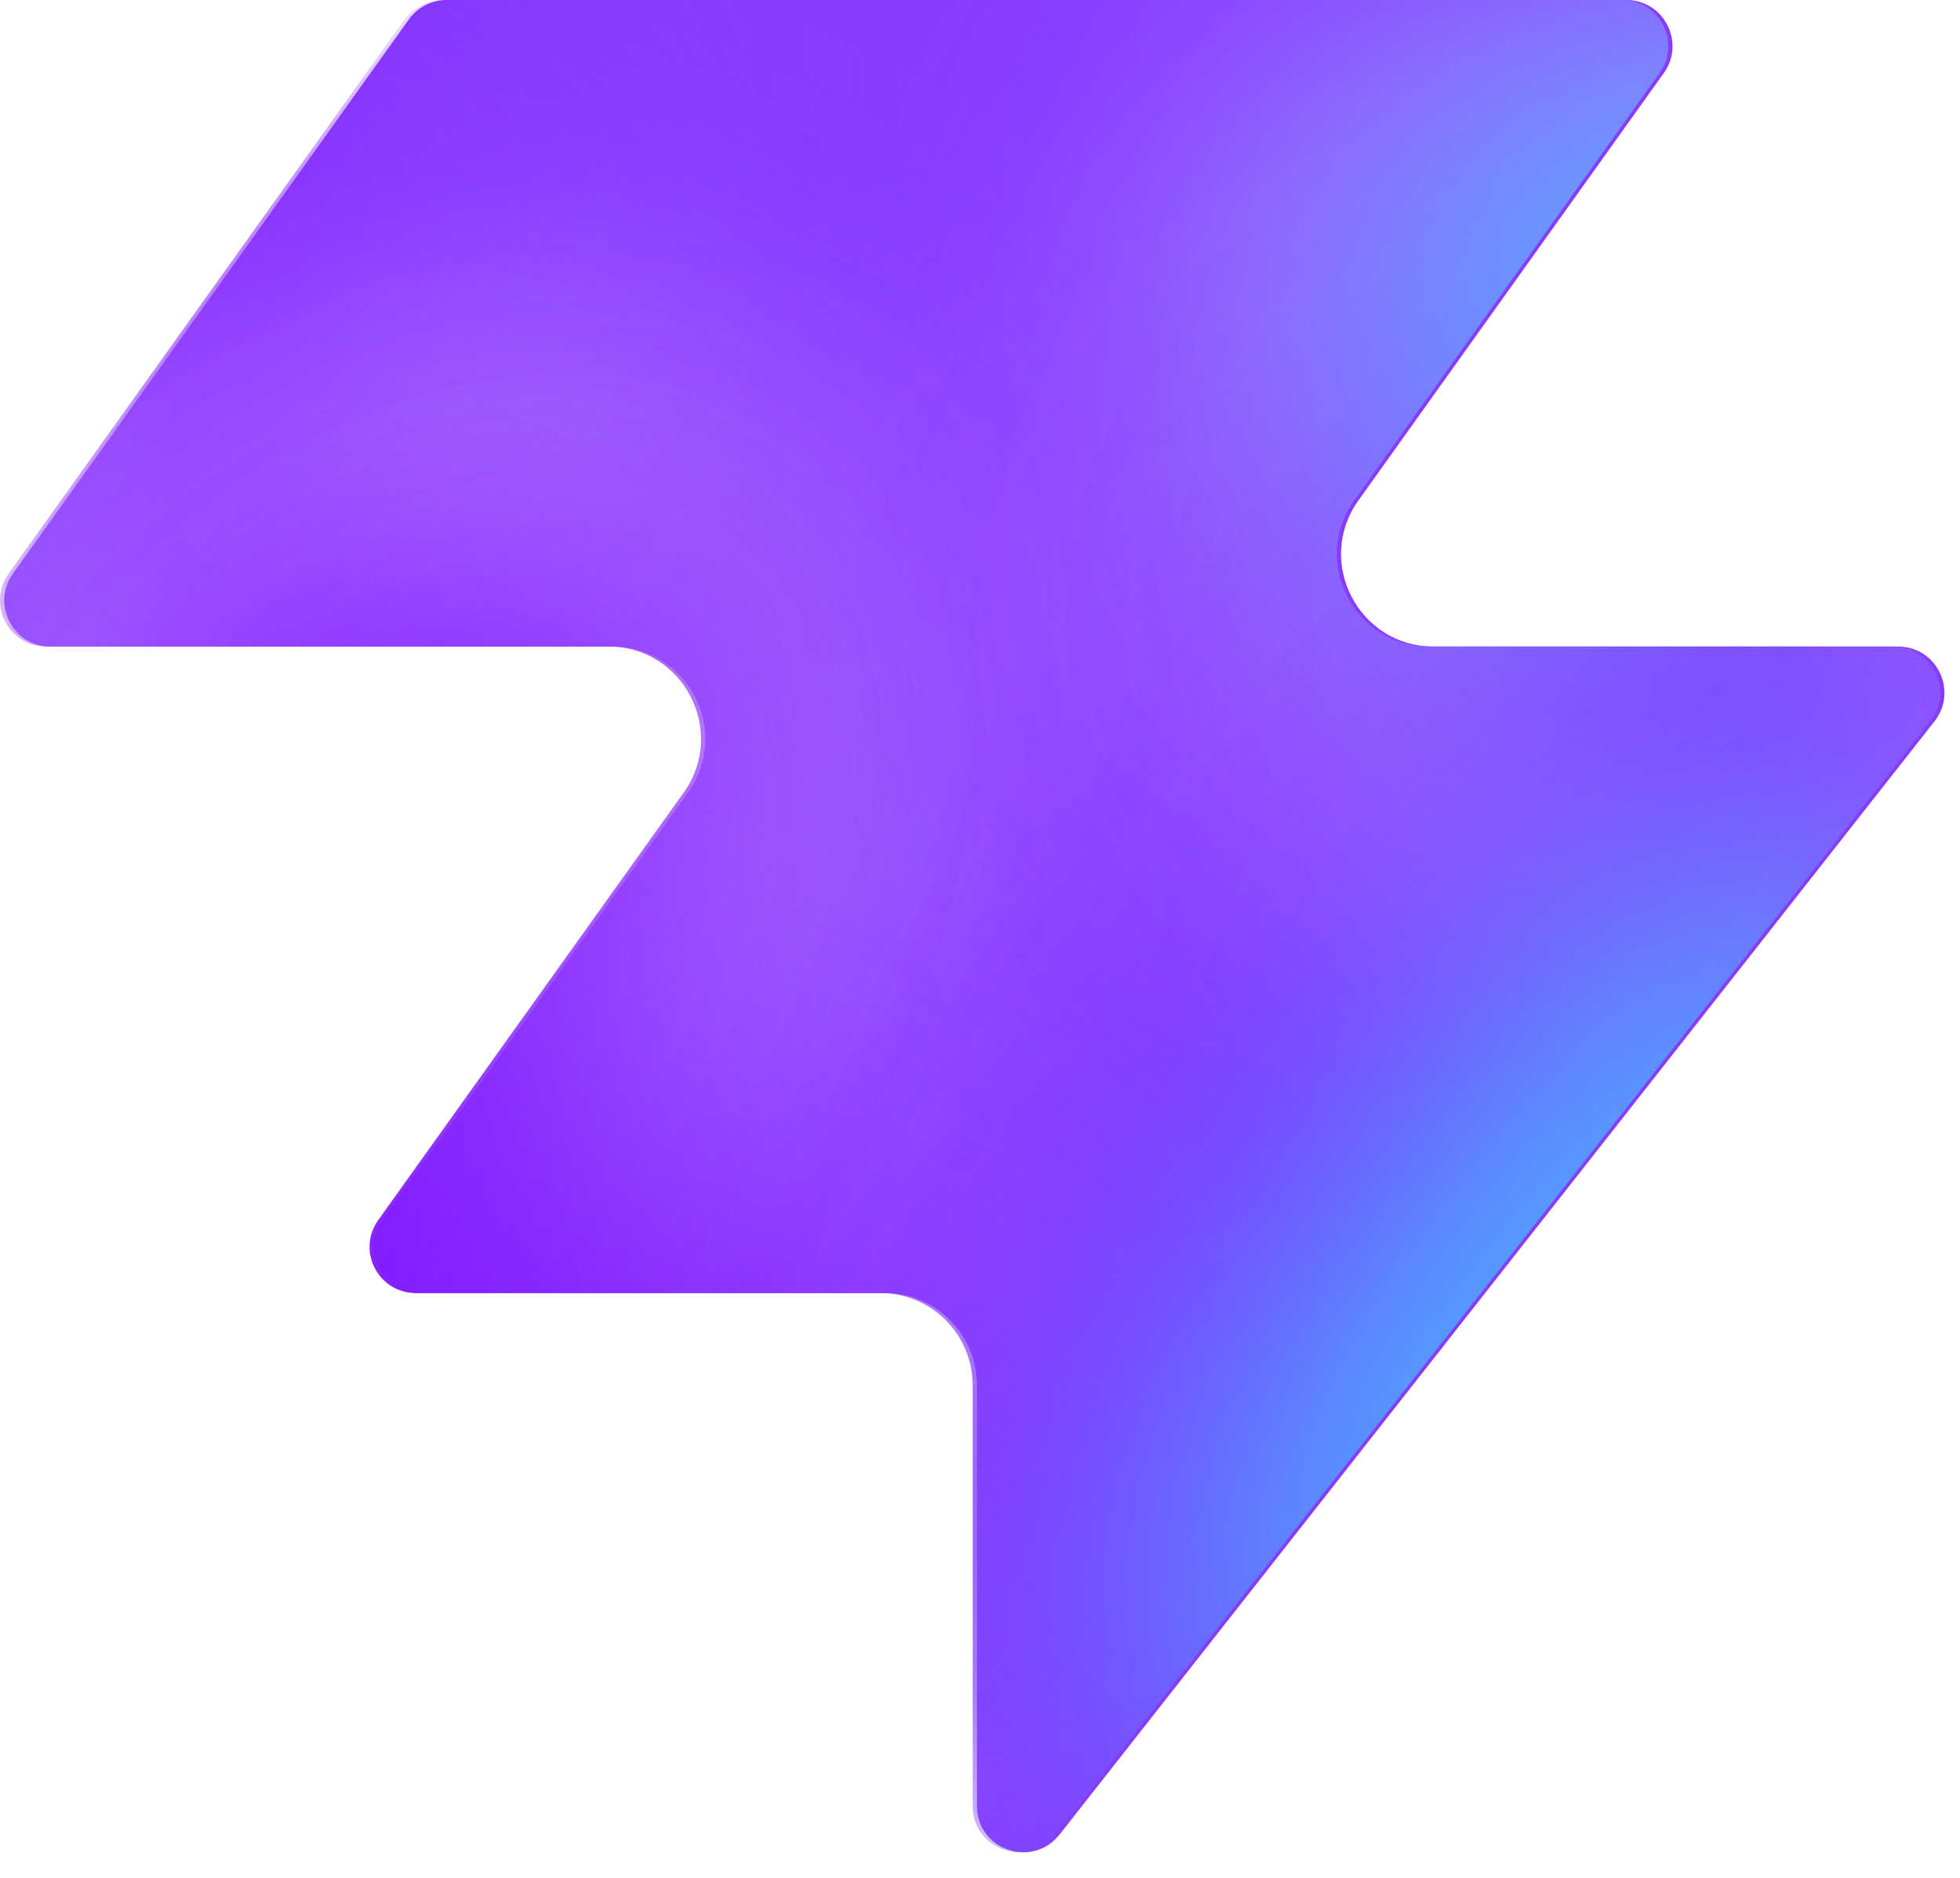
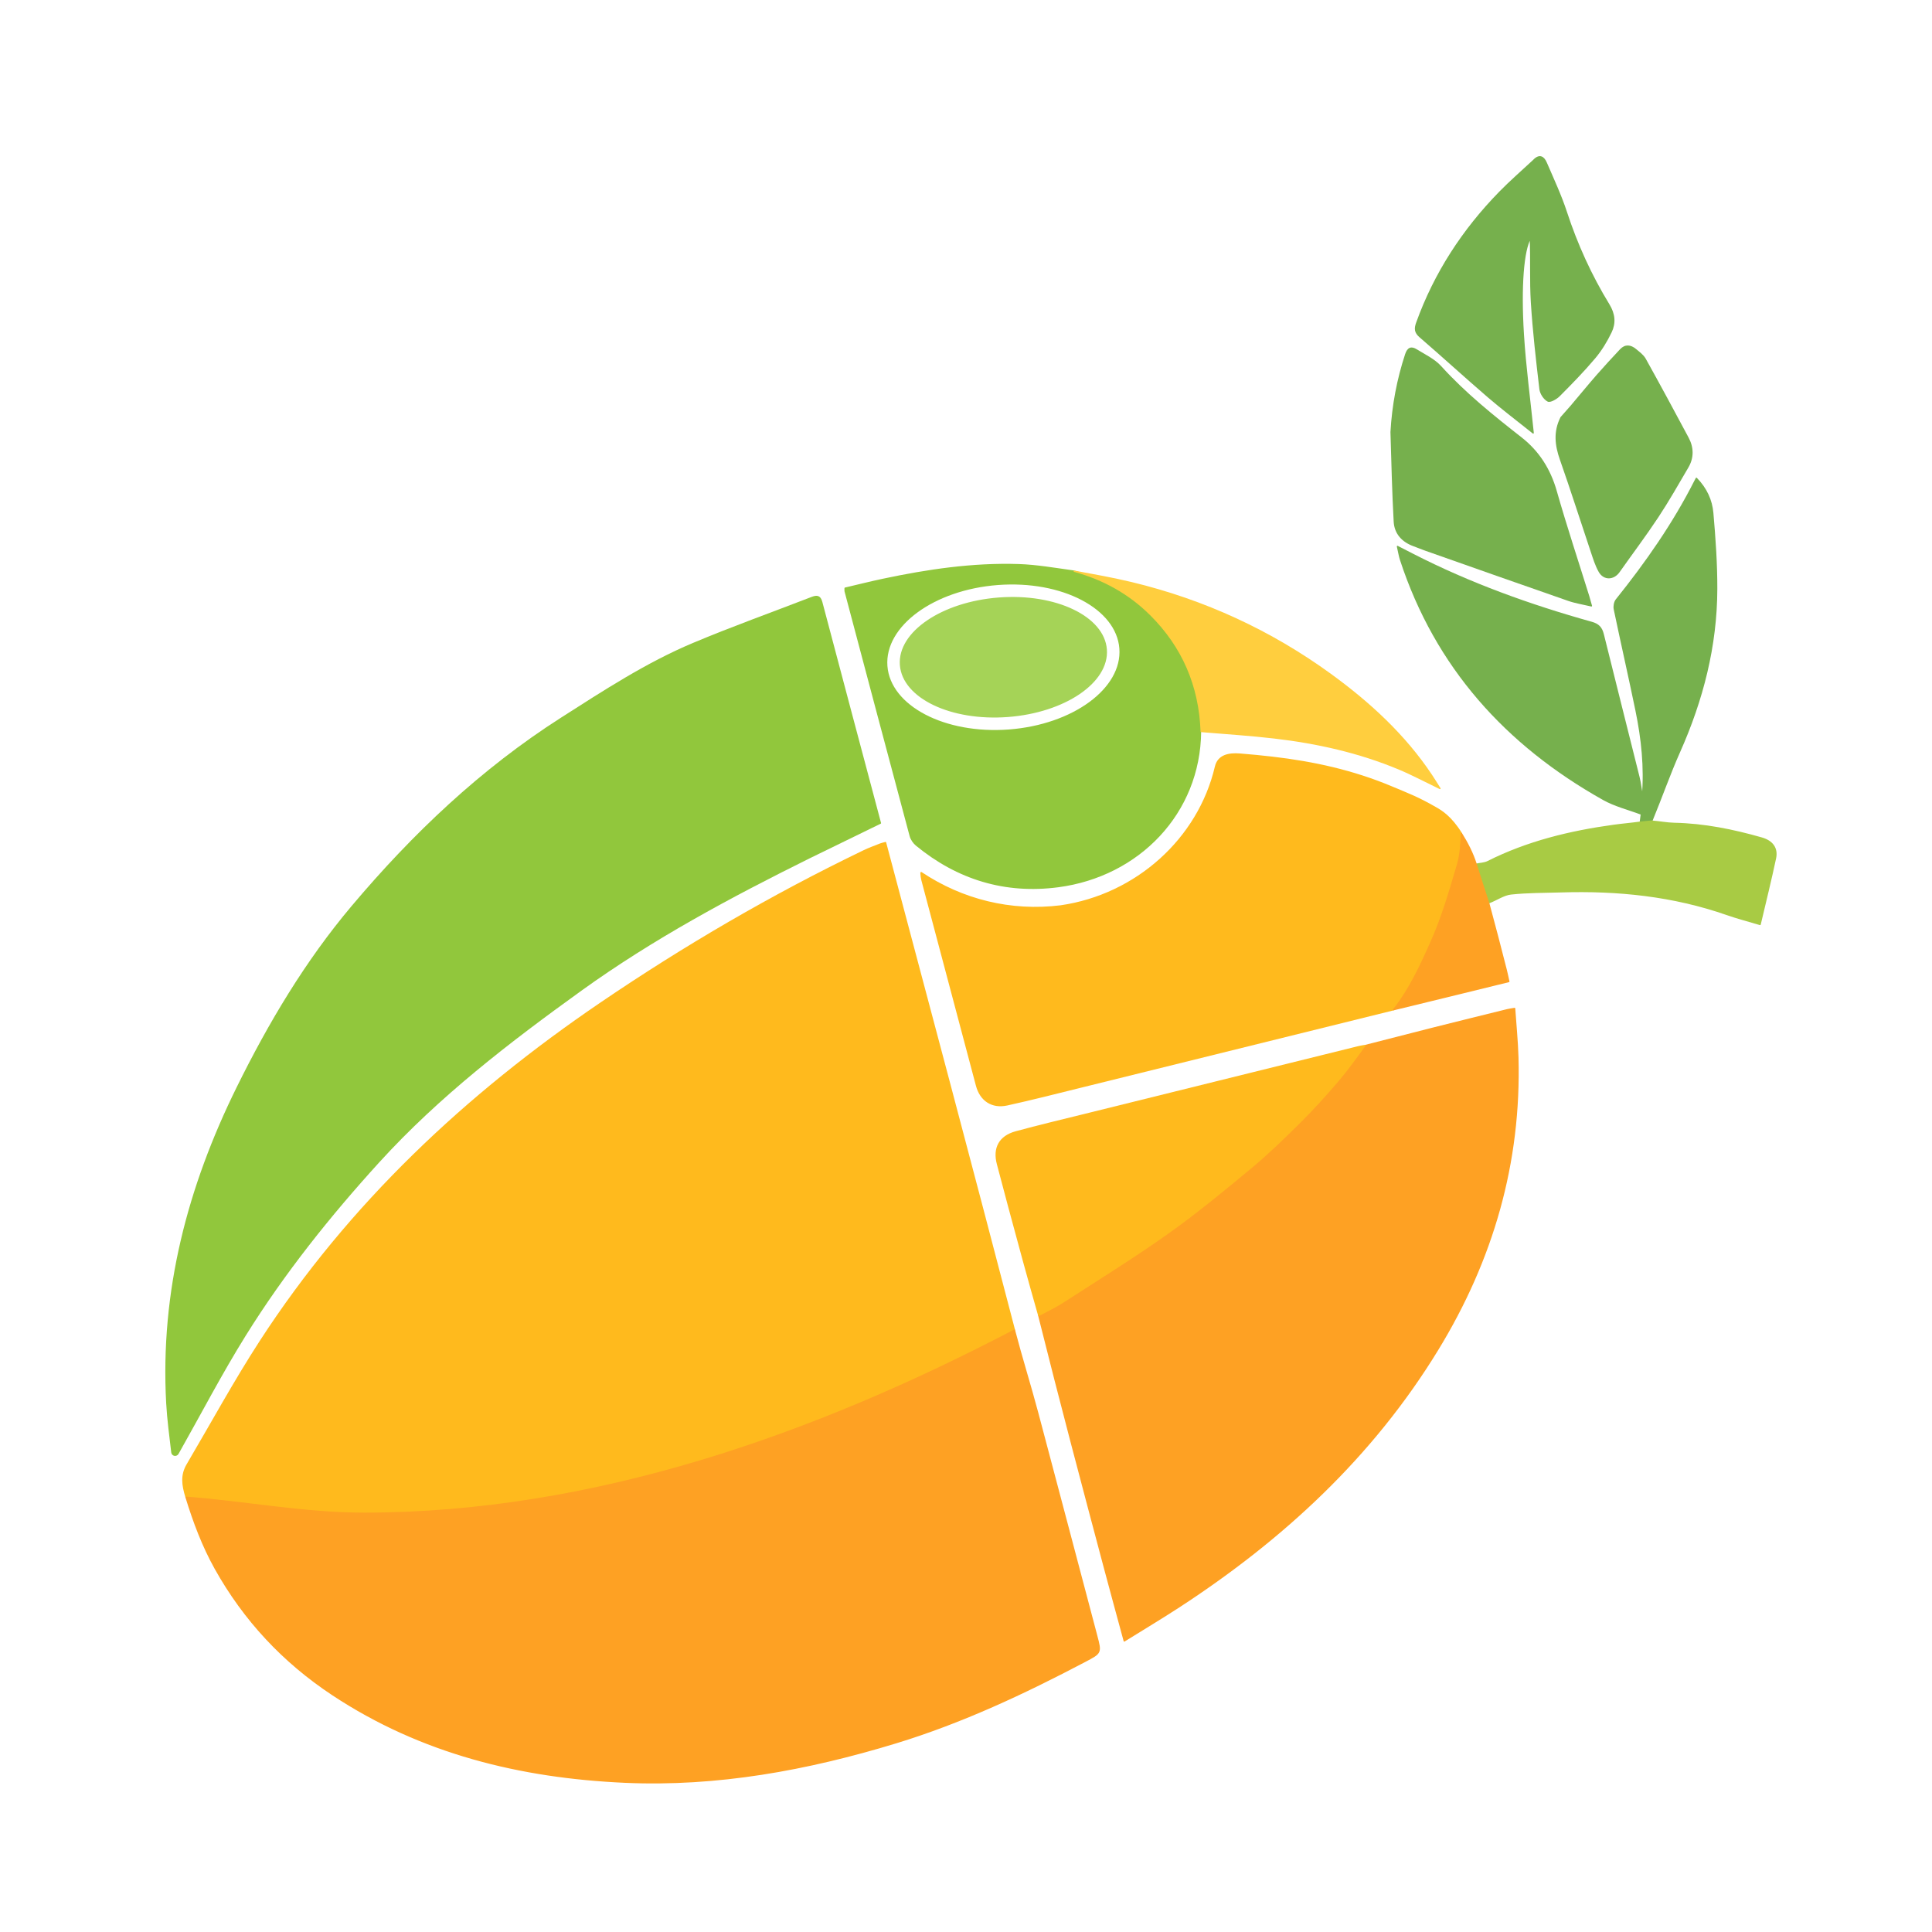
- <svg xmlns="http://www.w3.org/2000/svg" width="48" height="46" fill="none" viewBox="0 0 48 46">
-   <path fill="#863bff" d="M25.946 44.938c-.664.845-2.021.375-2.021-.698V33.937a2.26 2.26 0 0 0-2.262-2.262H10.287c-.92 0-1.456-1.04-.92-1.788l7.48-10.471c1.07-1.497 0-3.578-1.842-3.578H1.237c-.92 0-1.456-1.04-.92-1.788L10.013.474c.214-.297.556-.474.92-.474h28.894c.92 0 1.456 1.04.92 1.788l-7.48 10.471c-1.07 1.498 0 3.579 1.842 3.579h11.377c.943 0 1.473 1.088.89 1.83L25.947 44.94z" style="fill:#863bff;fill:color(display-p3 .525 .23 1);fill-opacity:1" />
-   <mask id="a" width="48" height="46" x="0" y="0" maskUnits="userSpaceOnUse" style="mask-type:alpha">
-     <path fill="#000" d="M25.842 44.938c-.664.844-2.021.375-2.021-.698V33.937a2.26 2.26 0 0 0-2.262-2.262H10.183c-.92 0-1.456-1.04-.92-1.788l7.48-10.471c1.07-1.498 0-3.579-1.842-3.579H1.133c-.92 0-1.456-1.04-.92-1.787L9.91.473c.214-.297.556-.474.92-.474h28.894c.92 0 1.456 1.04.92 1.788l-7.48 10.471c-1.07 1.498 0 3.578 1.842 3.578h11.377c.943 0 1.473 1.088.89 1.832L25.843 44.94z" style="fill:#000;fill-opacity:1" />
-   </mask>
-   <g mask="url(#a)">
-     <g filter="url(#b)">
-       <ellipse cx="5.508" cy="14.704" fill="#ede6ff" rx="5.508" ry="14.704" style="fill:#ede6ff;fill:color(display-p3 .927 .903 1);fill-opacity:1" transform="matrix(.00324 1 1 -.00324 -4.47 31.516)" />
-     </g>
-     <g filter="url(#c)">
-       <ellipse cx="10.399" cy="29.851" fill="#ede6ff" rx="10.399" ry="29.851" style="fill:#ede6ff;fill:color(display-p3 .927 .903 1);fill-opacity:1" transform="matrix(.00324 1 1 -.00324 -39.328 7.883)" />
-     </g>
-     <g filter="url(#d)">
-       <ellipse cx="5.508" cy="30.487" fill="#7e14ff" rx="5.508" ry="30.487" style="fill:#7e14ff;fill:color(display-p3 .492 .077 1);fill-opacity:1" transform="rotate(89.814 -25.913 -14.639)scale(1 -1)" />
-     </g>
-     <g filter="url(#e)">
-       <ellipse cx="5.508" cy="30.599" fill="#7e14ff" rx="5.508" ry="30.599" style="fill:#7e14ff;fill:color(display-p3 .492 .077 1);fill-opacity:1" transform="rotate(89.814 -32.644 -3.334)scale(1 -1)" />
-     </g>
-     <g filter="url(#f)">
-       <ellipse cx="5.508" cy="30.599" fill="#7e14ff" rx="5.508" ry="30.599" style="fill:#7e14ff;fill:color(display-p3 .492 .077 1);fill-opacity:1" transform="matrix(.00324 1 1 -.00324 -34.34 30.47)" />
-     </g>
-     <g filter="url(#g)">
-       <ellipse cx="14.072" cy="22.078" fill="#ede6ff" rx="14.072" ry="22.078" style="fill:#ede6ff;fill:color(display-p3 .927 .903 1);fill-opacity:1" transform="rotate(93.35 24.506 48.493)scale(-1 1)" />
-     </g>
-     <g filter="url(#h)">
-       <ellipse cx="3.47" cy="21.501" fill="#7e14ff" rx="3.47" ry="21.501" style="fill:#7e14ff;fill:color(display-p3 .492 .077 1);fill-opacity:1" transform="rotate(89.009 28.708 47.59)scale(-1 1)" />
-     </g>
-     <g filter="url(#i)">
-       <ellipse cx="3.47" cy="21.501" fill="#7e14ff" rx="3.47" ry="21.501" style="fill:#7e14ff;fill:color(display-p3 .492 .077 1);fill-opacity:1" transform="rotate(89.009 28.708 47.59)scale(-1 1)" />
-     </g>
-     <g filter="url(#j)">
-       <ellipse cx=".387" cy="8.972" fill="#7e14ff" rx="4.407" ry="29.108" style="fill:#7e14ff;fill:color(display-p3 .492 .077 1);fill-opacity:1" transform="rotate(39.51 .387 8.972)" />
-     </g>
-     <g filter="url(#k)">
-       <ellipse cx="47.523" cy="-6.092" fill="#7e14ff" rx="4.407" ry="29.108" style="fill:#7e14ff;fill:color(display-p3 .492 .077 1);fill-opacity:1" transform="rotate(37.892 47.523 -6.092)" />
-     </g>
-     <g filter="url(#l)">
-       <ellipse cx="41.412" cy="6.333" fill="#47bfff" rx="5.971" ry="9.665" style="fill:#47bfff;fill:color(display-p3 .28 .748 1);fill-opacity:1" transform="rotate(37.892 41.412 6.333)" />
-     </g>
-     <g filter="url(#m)">
-       <ellipse cx="-1.879" cy="38.332" fill="#7e14ff" rx="4.407" ry="29.108" style="fill:#7e14ff;fill:color(display-p3 .492 .077 1);fill-opacity:1" transform="rotate(37.892 -1.88 38.332)" />
-     </g>
-     <g filter="url(#n)">
-       <ellipse cx="-1.879" cy="38.332" fill="#7e14ff" rx="4.407" ry="29.108" style="fill:#7e14ff;fill:color(display-p3 .492 .077 1);fill-opacity:1" transform="rotate(37.892 -1.88 38.332)" />
-     </g>
-     <g filter="url(#o)">
-       <ellipse cx="35.651" cy="29.907" fill="#7e14ff" rx="4.407" ry="29.108" style="fill:#7e14ff;fill:color(display-p3 .492 .077 1);fill-opacity:1" transform="rotate(37.892 35.651 29.907)" />
-     </g>
-     <g filter="url(#p)">
-       <ellipse cx="38.418" cy="32.4" fill="#47bfff" rx="5.971" ry="15.297" style="fill:#47bfff;fill:color(display-p3 .28 .748 1);fill-opacity:1" transform="rotate(37.892 38.418 32.4)" />
+ <svg xmlns="http://www.w3.org/2000/svg" width="32" height="32" viewBox="0 0 1024 1024">
+   <g transform="translate(72 72) scale(0.86)">
+     <g stroke-linejoin="round" stroke-width=".8">
+       <path fill="#FFBA1D" stroke="#FFBA1D" d="M30.96 839.04c-2.34-7.65-3.15-13.63.73-20.2 14.94-25.38 29.04-51.31 45.04-75.99 54.87-84.62 127.03-152.11 209.99-208.49 51.7-35.14 105.6-66.57 161.95-93.72 3.29-1.58 6.75-2.81 10.15-4.17.76-.3 1.58-.46 3.21-.91 26.62 99.97 53.2 199.82 79.45 300.48-123.55 64.69-259.86 112.87-400.86 112.87-37.03 0-72.93-7.09-109.66-9.87z" />
+       <path fill="#FEA123" stroke="#FEA123" d="M30.96 839.04c36.73 2.78 72.63 9.87 109.66 9.87 141 0 277.31-48.18 400.86-112.87 4.44 17.03 9.74 33.79 14.25 50.76 12.18 45.8 24.27 91.64 36.4 137.46 2.84 10.73 2.81 10.67-7.06 15.87-37.57 19.79-75.9 37.77-116.66 50.22-54.51 16.63-110.15 26.85-167.16 24.28-64.17-2.89-125.33-17.78-179.92-53.87-30.46-20.14-54.57-45.9-72.41-77.82-7.69-13.77-13.27-28.6-17.96-43.9z" />
+       <path fill="#91C73C" stroke="#91C73C" d="M414.98 444.97c-48.86 24.2-96.53 49.82-140.55 81.51-44.37 31.94-87.78 65.31-124.72 105.89-30.28 33.27-58.41 68.49-82.25 106.74-14.69 23.56-27.53 48.29-41.2 72.48-.12.2-.23.41-.35.61a2 2 0 0 1-3.7-.81c-1.16-10.1-2.56-20.19-3.11-30.32-3.79-68.9 13.13-133.21 43.41-194.56 19.6-39.73 42.27-77.77 70.73-111.54 37.54-44.56 79.64-84.55 129.19-116.18 26.27-16.77 52.35-33.82 81.14-45.92 24.04-10.1 48.63-18.89 72.96-28.3 3.12-1.21 5.13-1.16 6.17 2.77 11.96 45.32 24.05 90.61 36.18 136.22-14.61 7.13-29.08 14.19-43.9 21.41z" />
+       <path fill="#FEA123" stroke="#FEA123" d="M757.9 560.58c13.79-3.53 27.58-7.1 41.39-10.58 15.28-3.85 30.58-7.62 45.87-11.4 1.25-.31 2.55-.46 4.58-.81.7 10.28 1.71 20.16 1.99 30.06 1.82 65.1-15.57 124.92-49.44 180.31-40.2 65.74-95.16 116.55-159.17 158.28-10.98 7.16-22.24 13.88-33.95 21.17-4.18-15.43-8.17-29.97-12.05-44.54-13.69-51.42-27.35-102.85-40.66-156.11 5.27-2.77 10.37-5.23 15.09-8.28 21.56-13.95 43.45-27.46 64.39-42.32 17.78-12.62 34.68-26.56 51.47-40.51 10.57-8.78 20.46-18.44 30.23-28.14 7.99-7.94 15.57-16.33 22.9-24.89 6.11-7.14 11.59-14.8 17.36-22.24z" />
+       <path fill="#FFBA1D" stroke="#FFBA1D" d="M483.98 454.04c25.33 16.93 55.31 24.38 86.06 20.56c46.37 -6.72 84.90 -41.10 95.36 -85.79c1.63 -6.96 8.02 -8.36 15.14 -7.76c6.67 0.55 13.26 1.16 19.80 1.93c25.74 2.99 49.89 8.35 73.47 18.24c11.70 4.91 16.32 6.57 27.33 12.86c3.47 1.98 9.29 5.4 15.86 15.92-0.39 6.95-.67 13.16-2.37 18.9-4.68 15.87-9.28 31.92-15.95 47-6.55 14.8-13.55 30.04-23.56 42.67-64.36 15.93-128.71 31.87-193.08 47.77-15 3.71-29.97 7.54-45.06 10.86-9.34 2.05-16.42-2.74-18.84-11.86-11.24-42.23-22.45-84.46-33.65-126.69-.34-1.28-.5-2.61-.61-4.29.14-.37.1-.32.1-.32z" />
+       <path fill="#91C73C" stroke="#91C73C" d="M656.16 367.1c-.43 50.28-38.05 89.08-87.69 95.6-32.68 4.3-61.97-4.62-87.47-25.57-1.67-1.38-3.16-3.56-3.72-5.63-13.46-50.27-26.79-100.57-40.14-150.87-.08-.3-.01-.65-.01-1.85 7.63-1.78 15.45-3.76 23.33-5.43 27.58-5.84 55.41-9.97 83.68-9.05 11.09.36 22.12 2.33 33.82 3.93 18.5 5.06 34.21 13.81 47.28 26.76 19.96 19.78 30.32 43.91 30.92 72.11M462.8 326.77c1.87 24.8 35.56 42.48 75.25 39.49 39.7-3 70.36-25.53 68.49-50.34-1.87-24.8-35.57-42.48-75.26-39.49-39.69 3-70.35 25.53-68.48 50.34z" />
+       <path fill="#76B04D" stroke="#76B04D" d="M927.23 422.82c.23-1.79.46-3.59.62-4.81-8.07-3.05-16.29-5.04-23.38-9.02-59.97-33.65-103.3-81.55-124.99-147.66-.75-2.31-1.12-4.74-1.93-8.27 3.82 1.95 6.56 3.37 9.31 4.78 35.23 18.05 72.27 31.4 110.31 42.02 4.34 1.2 6.18 3.27 7.2 7.44 7.24 29.36 14.72 58.67 22.02 88.03.95 3.82 1.29 7.79 2.17 11.67 1.49-17.81-.37-35.39-3.95-52.78-4.3-20.85-9.04-41.6-13.39-62.44-.38-1.82.07-4.45 1.19-5.86 18.38-22.92 35.16-46.88 48.46-73.16.22-.43.45-.85.9-1.7 6.19 6.34 9.4 13.56 10.08 21.33 1.35 15.56 2.46 31.21 2.42 46.83-.08 35.14-8.66 68.44-22.93 100.49-6.09 13.66-11 27.84-16.98 42.3-2.73.61-4.93.71-7.13.81z" />
+       <path fill="#FFBA1D" stroke="#FFBA1D" d="M757.48 560.64c-5.35 7.38-10.83 15.04-16.94 22.18-7.33 8.56-14.91 16.95-22.9 24.89-9.77 9.7-19.66 19.36-30.23 28.14-16.79 13.95-33.69 27.89-51.47 40.51-20.94 14.86-42.83 28.37-64.39 42.32-4.72 3.05-9.82 5.51-15.09 8.28-6.37-22.24-12.4-44.52-18.4-66.81-2.37-8.83-4.69-17.66-7.03-26.5-2.6-9.82 1.24-17.03 11.3-19.78 14.09-3.84 28.32-7.21 42.51-10.72 56.26-13.95 112.53-27.87 168.8-41.79 1.13-.28 2.29-.45 3.84-.72z" />
+       <path fill="#76B04D" stroke="#76B04D" d="M773.62 182.56c.95-16.66 3.96-32.43 9.01-47.86 1.32-4.01 3.4-4.77 6.51-2.85 5.2 3.2 11.09 5.97 15.08 10.37 14.95 16.51 32.18 30.3 49.61 43.97 10.75 8.43 17.69 19.4 21.5 32.78 6.19 21.72 13.32 43.19 20.04 64.77.49 1.58.9 3.18 1.69 5.94-5.21-1.24-9.88-1.95-14.27-3.48-29.34-10.19-58.62-20.55-87.92-30.87-2.5-.88-4.96-1.92-7.45-2.83-6.9-2.53-11.4-7.47-11.81-14.69-1.02-18.25-1.41-36.53-1.99-55.25zm87.73-167.37c3.72-3.98 6.29-2.24 7.86 1.39 4.33 10.06 9.01 20.05 12.41 30.43 6.57 20.04 15.23 39.06 26.19 56.99 3.56 5.8 4.04 11.39 1.35 16.97-2.7 5.62-6.04 11.13-10.05 15.89-6.85 8.13-14.31 15.76-21.82 23.3-1.8 1.81-5.6 4-7.04 3.25-2.31-1.2-4.52-4.58-4.84-7.26-2.1-17.84-4.16-35.71-5.28-53.62-.81-13.1-.16-26.28-.69-39.42-4.31 7.32-6.19 29.43-4.34 59.18 1.22 19.81 3.89 39.53 6.07 60.82-9.98-7.98-19.1-14.87-27.75-22.31-14.14-12.15-27.88-24.78-42.01-36.95-3.15-2.7-3.26-5.04-1.99-8.58 11.07-30.74 28.5-57.43 51.27-80.7 6.51-6.65 13.57-12.77 20.66-19.38z" />
+       <path fill="#FFCE3E" stroke="#FFCE3E" d="M656.59 367.1c-1.03-28.2-11.39-52.33-31.35-72.11-13.07-12.95-28.78-21.7-46.89-26.67 11.62 2.17 23.56 4.25 35.31 7.08 44.87 10.8 86.17 29.86 123.32 56.99 23.53 17.18 45.07 36.97 61.48 61.57 1.6 2.4 3.11 4.87 5.27 8.27-9.23-4.44-17.1-8.66-25.3-12.08-24.57-10.26-50.35-16.01-76.7-19.09-14.86-1.74-29.81-2.67-45.14-3.96z" />
+       <path fill="#A8CB44" stroke="#A8CB44" d="M926.93 423.03c2.5-.31 4.7-.41 7.23-.69 4.87.36 9.41 1.3 13.96 1.4 18.44.38 36.29 4.01 53.93 9.05 6.42 1.84 9.8 6.12 8.45 12.46-2.85 13.46-6.19 26.82-9.47 40.79-7.24-2.17-13.94-3.89-20.45-6.17-33.13-11.58-67.35-15.07-102.19-13.98-10.3.32-20.66.21-30.87 1.31-4.47.48-8.66 3.52-13.51 5.39-2.99-7.91-5.44-15.81-7.89-23.71 2.37-.5 4.99-.52 7.08-1.57 24.49-12.32 50.68-18.65 77.62-22.35 5.25-.73 10.54-1.15 16.11-1.93z" />
+       <path fill="#76B04D" stroke="#76B04D" d="M878.38 173.57c2.19-2.53 4.22-4.71 6.15-6.97 5.37-6.32 10.62-12.76 16.07-19.01 4.69-5.37 9.54-10.59 14.41-15.79 2.95-3.14 6.23-2.67 9.26-.15 2.16 1.78 4.64 3.57 5.95 5.93 8.96 16.09 17.7 32.3 26.38 48.55 3.19 5.96 3.35 12.17-.12 18.09-6.04 10.29-11.93 20.71-18.51 30.66-7.61 11.5-15.93 22.53-23.88 33.81-3.36 4.76-9.3 4.96-12.18-.14-2.1-3.7-3.39-7.9-4.76-11.98-6.39-19.03-12.46-38.17-19.12-57.11-3.07-8.73-4.1-17.07.35-25.89z" />
+       <path fill="#FEA123" stroke="#FEA123" d="M817 430c-0.39 6.95-.67 13.16-2.37 18.9-4.68 15.87-9.28 31.92-15.95 47-6.55 14.8-13.55 30.04-23.56 42.67 24.22-5.87 47.6-11.62 71.05-17.38-.68-3.03-1.09-5.15-1.63-7.23-3.49-13.65-7-27.28-10.79-41.15-2.73-8.13-5.18-16.03-7.81-24.23-2.14-6.66-5.23-12.64-8.94-18.58z" />
+       <path fill="#A5D357" stroke="#A5D357" d="M471.27 326.13c-1.52-20.13 25.64-38.58 60.65-41.22s64.62 11.53 66.14 31.65c1.52 20.13-25.63 38.58-60.65 41.22-35.01 2.64-64.62-11.53-66.14-31.65z" />
    </g>
  </g>
-   <defs>
-     <filter id="b" width="60.045" height="41.654" x="-19.77" y="16.149" color-interpolation-filters="sRGB" filterUnits="userSpaceOnUse">
-       <feFlood flood-opacity="0" result="BackgroundImageFix" />
-       <feBlend in="SourceGraphic" in2="BackgroundImageFix" result="shape" />
-       <feGaussianBlur result="effect1_foregroundBlur_2002_17158" stdDeviation="7.659" />
-     </filter>
-     <filter id="c" width="90.34" height="51.437" x="-54.613" y="-7.533" color-interpolation-filters="sRGB" filterUnits="userSpaceOnUse">
-       <feFlood flood-opacity="0" result="BackgroundImageFix" />
-       <feBlend in="SourceGraphic" in2="BackgroundImageFix" result="shape" />
-       <feGaussianBlur result="effect1_foregroundBlur_2002_17158" stdDeviation="7.659" />
-     </filter>
-     <filter id="d" width="79.355" height="29.4" x="-49.64" y="2.03" color-interpolation-filters="sRGB" filterUnits="userSpaceOnUse">
-       <feFlood flood-opacity="0" result="BackgroundImageFix" />
-       <feBlend in="SourceGraphic" in2="BackgroundImageFix" result="shape" />
-       <feGaussianBlur result="effect1_foregroundBlur_2002_17158" stdDeviation="4.596" />
-     </filter>
-     <filter id="e" width="79.579" height="29.4" x="-45.045" y="20.029" color-interpolation-filters="sRGB" filterUnits="userSpaceOnUse">
-       <feFlood flood-opacity="0" result="BackgroundImageFix" />
-       <feBlend in="SourceGraphic" in2="BackgroundImageFix" result="shape" />
-       <feGaussianBlur result="effect1_foregroundBlur_2002_17158" stdDeviation="4.596" />
-     </filter>
-     <filter id="f" width="79.579" height="29.4" x="-43.513" y="21.178" color-interpolation-filters="sRGB" filterUnits="userSpaceOnUse">
-       <feFlood flood-opacity="0" result="BackgroundImageFix" />
-       <feBlend in="SourceGraphic" in2="BackgroundImageFix" result="shape" />
-       <feGaussianBlur result="effect1_foregroundBlur_2002_17158" stdDeviation="4.596" />
-     </filter>
-     <filter id="g" width="74.749" height="58.852" x="15.756" y="-17.901" color-interpolation-filters="sRGB" filterUnits="userSpaceOnUse">
-       <feFlood flood-opacity="0" result="BackgroundImageFix" />
-       <feBlend in="SourceGraphic" in2="BackgroundImageFix" result="shape" />
-       <feGaussianBlur result="effect1_foregroundBlur_2002_17158" stdDeviation="7.659" />
-     </filter>
-     <filter id="h" width="61.377" height="25.362" x="23.548" y="2.284" color-interpolation-filters="sRGB" filterUnits="userSpaceOnUse">
-       <feFlood flood-opacity="0" result="BackgroundImageFix" />
-       <feBlend in="SourceGraphic" in2="BackgroundImageFix" result="shape" />
-       <feGaussianBlur result="effect1_foregroundBlur_2002_17158" stdDeviation="4.596" />
-     </filter>
-     <filter id="i" width="61.377" height="25.362" x="23.548" y="2.284" color-interpolation-filters="sRGB" filterUnits="userSpaceOnUse">
-       <feFlood flood-opacity="0" result="BackgroundImageFix" />
-       <feBlend in="SourceGraphic" in2="BackgroundImageFix" result="shape" />
-       <feGaussianBlur result="effect1_foregroundBlur_2002_17158" stdDeviation="4.596" />
-     </filter>
-     <filter id="j" width="56.045" height="63.649" x="-27.636" y="-22.853" color-interpolation-filters="sRGB" filterUnits="userSpaceOnUse">
-       <feFlood flood-opacity="0" result="BackgroundImageFix" />
-       <feBlend in="SourceGraphic" in2="BackgroundImageFix" result="shape" />
-       <feGaussianBlur result="effect1_foregroundBlur_2002_17158" stdDeviation="4.596" />
-     </filter>
-     <filter id="k" width="54.814" height="64.646" x="20.116" y="-38.415" color-interpolation-filters="sRGB" filterUnits="userSpaceOnUse">
-       <feFlood flood-opacity="0" result="BackgroundImageFix" />
-       <feBlend in="SourceGraphic" in2="BackgroundImageFix" result="shape" />
-       <feGaussianBlur result="effect1_foregroundBlur_2002_17158" stdDeviation="4.596" />
-     </filter>
-     <filter id="l" width="33.541" height="35.313" x="24.641" y="-11.323" color-interpolation-filters="sRGB" filterUnits="userSpaceOnUse">
-       <feFlood flood-opacity="0" result="BackgroundImageFix" />
-       <feBlend in="SourceGraphic" in2="BackgroundImageFix" result="shape" />
-       <feGaussianBlur result="effect1_foregroundBlur_2002_17158" stdDeviation="4.596" />
-     </filter>
-     <filter id="m" width="54.814" height="64.646" x="-29.286" y="6.009" color-interpolation-filters="sRGB" filterUnits="userSpaceOnUse">
-       <feFlood flood-opacity="0" result="BackgroundImageFix" />
-       <feBlend in="SourceGraphic" in2="BackgroundImageFix" result="shape" />
-       <feGaussianBlur result="effect1_foregroundBlur_2002_17158" stdDeviation="4.596" />
-     </filter>
-     <filter id="n" width="54.814" height="64.646" x="-29.286" y="6.009" color-interpolation-filters="sRGB" filterUnits="userSpaceOnUse">
-       <feFlood flood-opacity="0" result="BackgroundImageFix" />
-       <feBlend in="SourceGraphic" in2="BackgroundImageFix" result="shape" />
-       <feGaussianBlur result="effect1_foregroundBlur_2002_17158" stdDeviation="4.596" />
-     </filter>
-     <filter id="o" width="54.814" height="64.646" x="8.244" y="-2.416" color-interpolation-filters="sRGB" filterUnits="userSpaceOnUse">
-       <feFlood flood-opacity="0" result="BackgroundImageFix" />
-       <feBlend in="SourceGraphic" in2="BackgroundImageFix" result="shape" />
-       <feGaussianBlur result="effect1_foregroundBlur_2002_17158" stdDeviation="4.596" />
-     </filter>
-     <filter id="p" width="39.409" height="43.623" x="18.713" y="10.588" color-interpolation-filters="sRGB" filterUnits="userSpaceOnUse">
-       <feFlood flood-opacity="0" result="BackgroundImageFix" />
-       <feBlend in="SourceGraphic" in2="BackgroundImageFix" result="shape" />
-       <feGaussianBlur result="effect1_foregroundBlur_2002_17158" stdDeviation="4.596" />
-     </filter>
-   </defs>
</svg>
